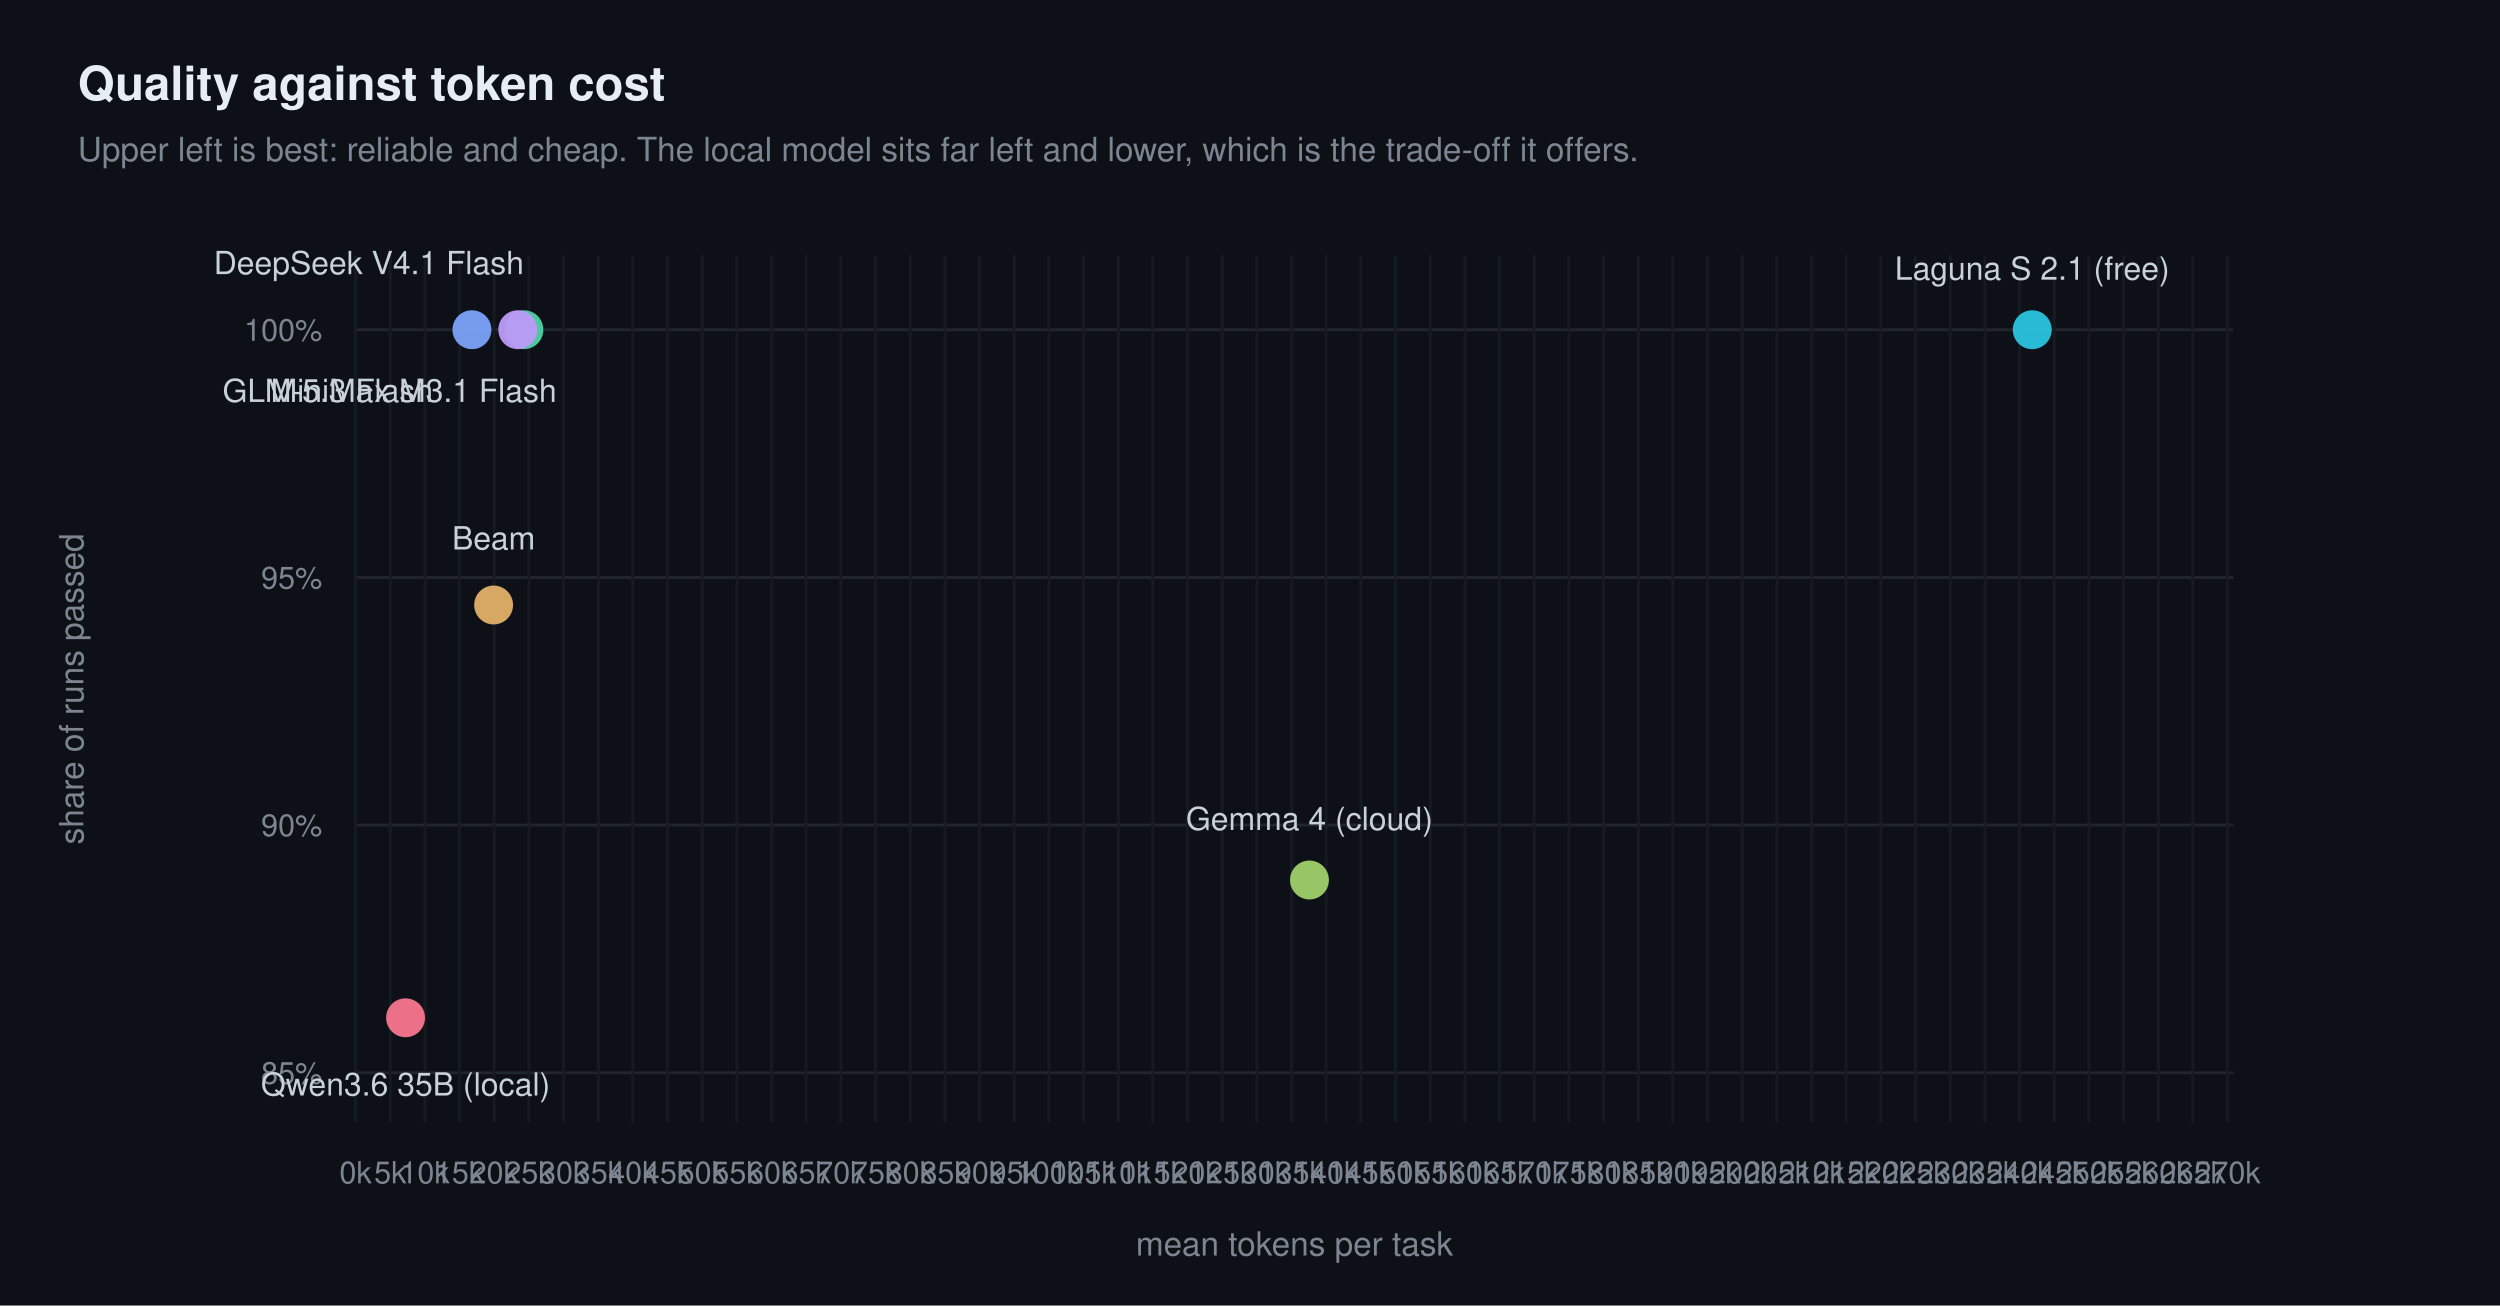
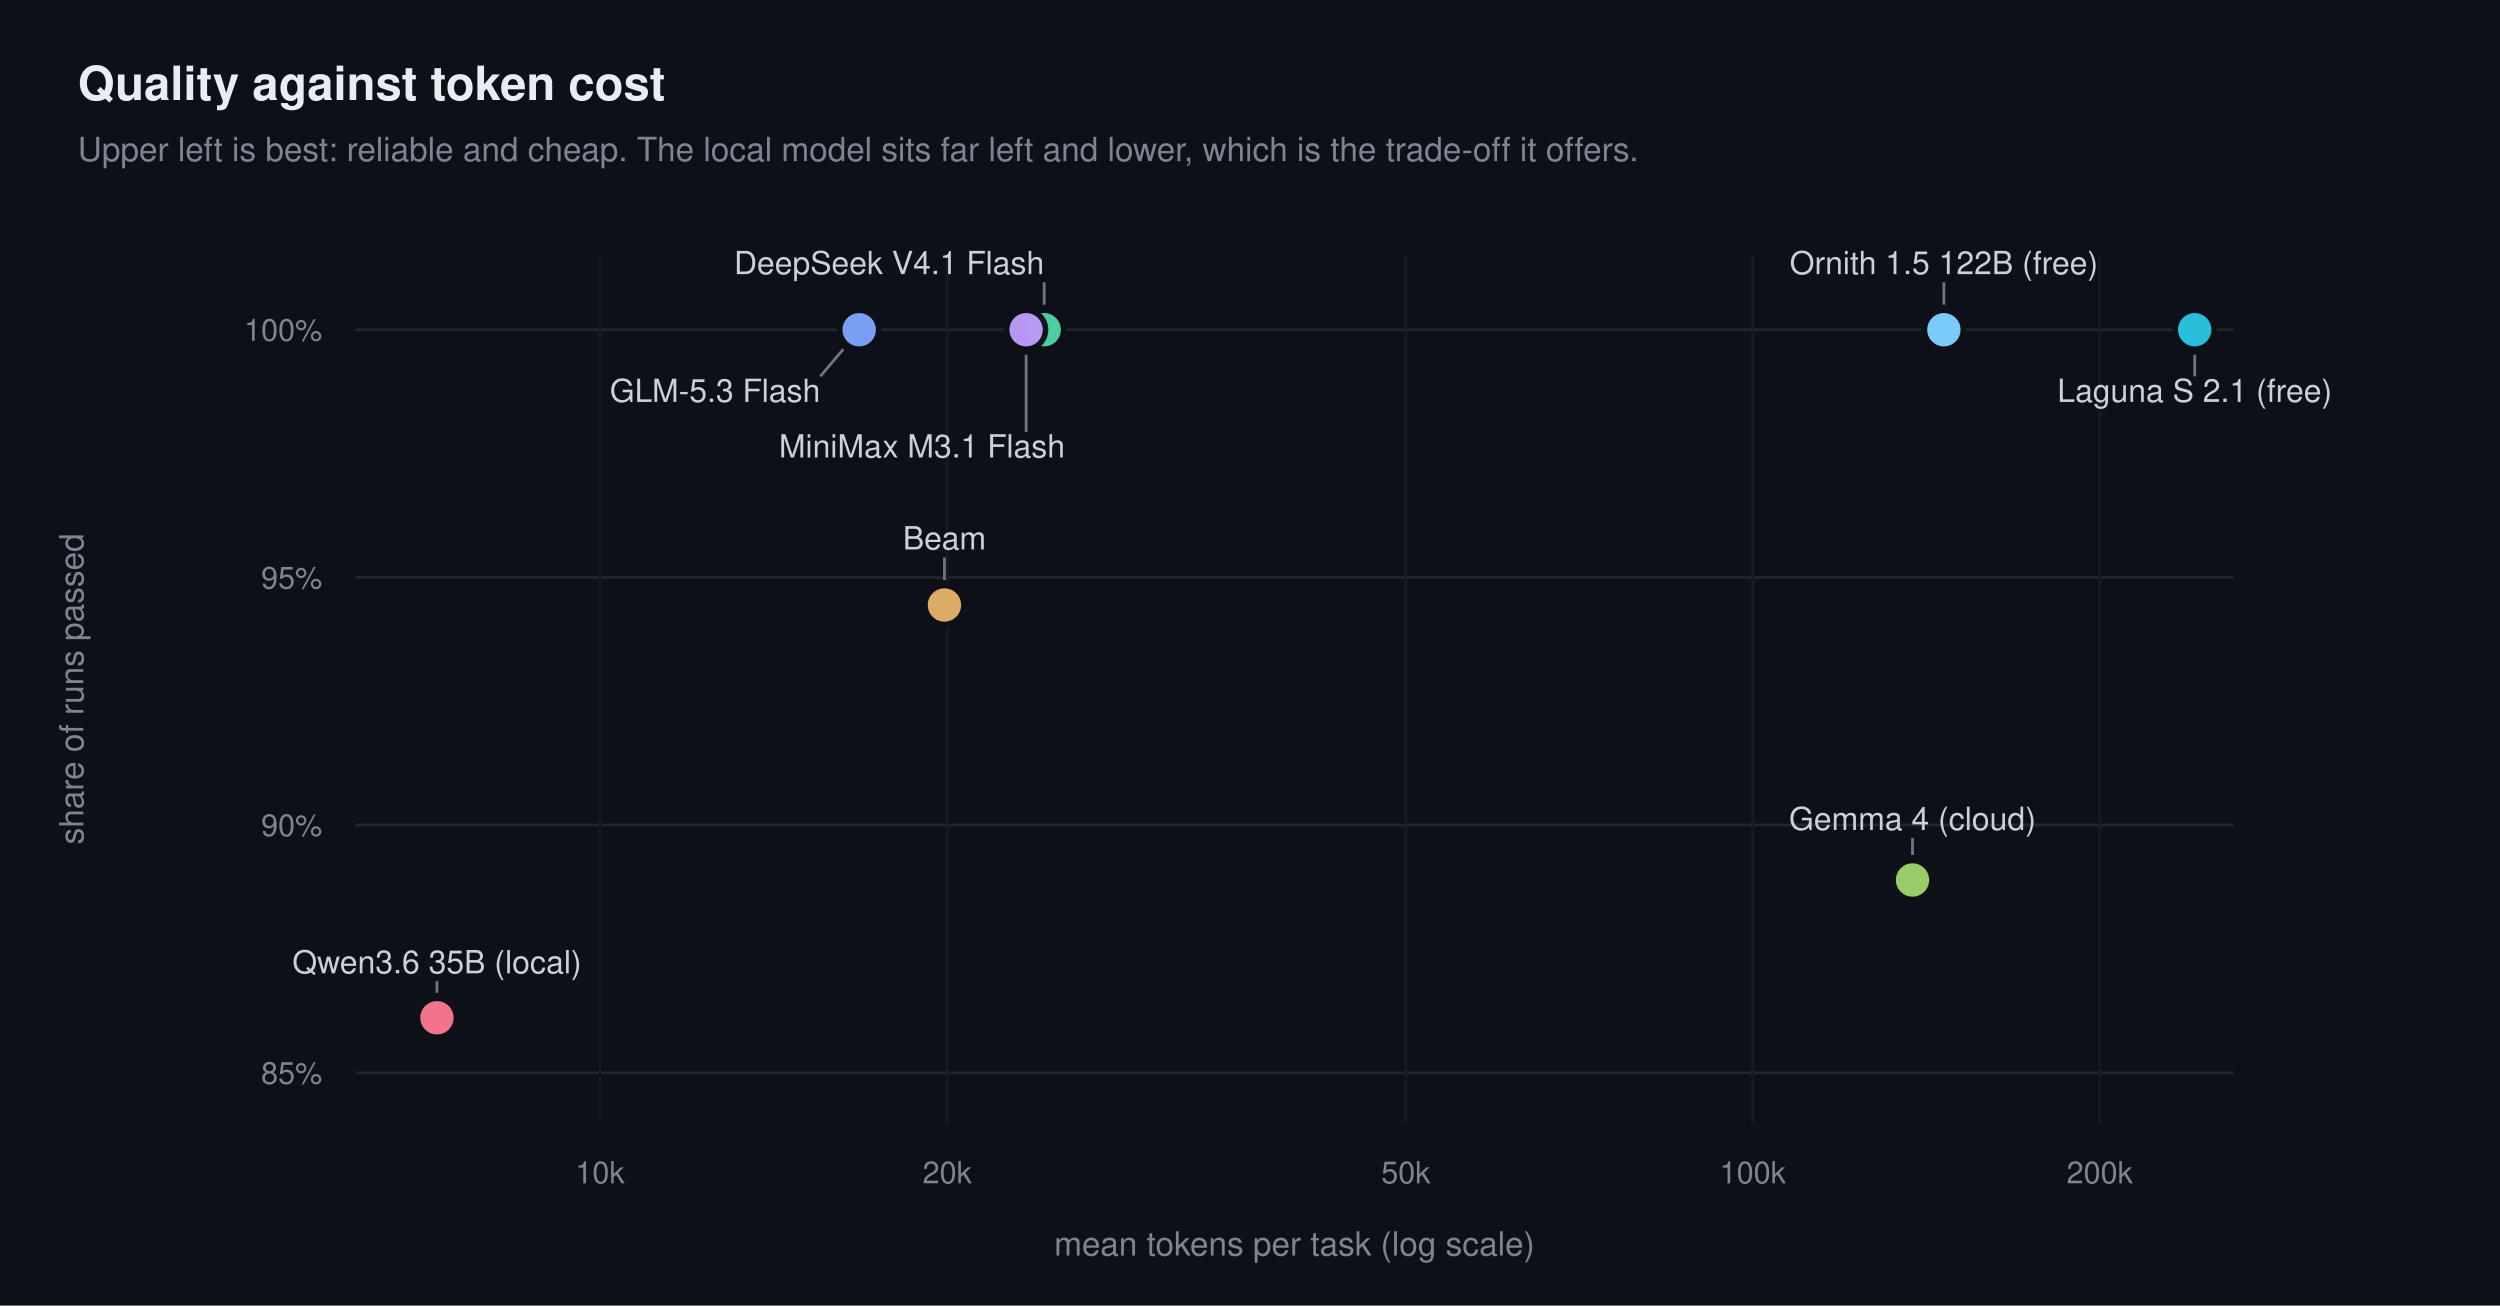
<svg xmlns="http://www.w3.org/2000/svg" width="900" height="470" viewBox="0 0 900 470" font-family="ui-sans-serif, -apple-system, Segoe UI, Helvetica, Arial, sans-serif">
  <rect width="100%" height="100%" fill="#0d1117" />
  <text x="28" y="36" fill="#e6edf3" font-size="17" font-weight="600">Quality against token cost</text>
  <text x="28" y="58" fill="#7d8590" font-size="12">Upper left is best: reliable and cheap. The local model sits far left and lower, which is the trade-off it offers.</text>
  <line x1="128" y1="386.2" x2="804" y2="386.2" stroke="#21262d" stroke-width="1" />
  <text x="116" y="390.2" fill="#7d8590" font-size="11" text-anchor="end">85%</text>
  <line x1="128" y1="297.0" x2="804" y2="297.0" stroke="#21262d" stroke-width="1" />
  <text x="116" y="301.0" fill="#7d8590" font-size="11" text-anchor="end">90%</text>
  <line x1="128" y1="207.9" x2="804" y2="207.9" stroke="#21262d" stroke-width="1" />
  <text x="116" y="211.9" fill="#7d8590" font-size="11" text-anchor="end">95%</text>
  <line x1="128" y1="118.7" x2="804" y2="118.7" stroke="#21262d" stroke-width="1" />
  <text x="116" y="122.7" fill="#7d8590" font-size="11" text-anchor="end">100%</text>
-   <line x1="128.0" y1="92" x2="128.0" y2="404" stroke="#161b22" stroke-width="1" />
-   <text x="128.0" y="426" fill="#7d8590" font-size="11" text-anchor="middle">0k</text>
-   <line x1="140.5" y1="92" x2="140.5" y2="404" stroke="#161b22" stroke-width="1" />
-   <text x="140.5" y="426" fill="#7d8590" font-size="11" text-anchor="middle">5k</text>
-   <line x1="153.0" y1="92" x2="153.0" y2="404" stroke="#161b22" stroke-width="1" />
-   <text x="153.0" y="426" fill="#7d8590" font-size="11" text-anchor="middle">10k</text>
-   <line x1="165.4" y1="92" x2="165.4" y2="404" stroke="#161b22" stroke-width="1" />
-   <text x="165.4" y="426" fill="#7d8590" font-size="11" text-anchor="middle">15k</text>
-   <line x1="177.9" y1="92" x2="177.9" y2="404" stroke="#161b22" stroke-width="1" />
-   <text x="177.9" y="426" fill="#7d8590" font-size="11" text-anchor="middle">20k</text>
-   <line x1="190.4" y1="92" x2="190.4" y2="404" stroke="#161b22" stroke-width="1" />
-   <text x="190.4" y="426" fill="#7d8590" font-size="11" text-anchor="middle">25k</text>
-   <line x1="202.9" y1="92" x2="202.9" y2="404" stroke="#161b22" stroke-width="1" />
-   <text x="202.9" y="426" fill="#7d8590" font-size="11" text-anchor="middle">30k</text>
-   <line x1="215.4" y1="92" x2="215.4" y2="404" stroke="#161b22" stroke-width="1" />
-   <text x="215.4" y="426" fill="#7d8590" font-size="11" text-anchor="middle">35k</text>
-   <line x1="227.8" y1="92" x2="227.8" y2="404" stroke="#161b22" stroke-width="1" />
-   <text x="227.8" y="426" fill="#7d8590" font-size="11" text-anchor="middle">40k</text>
-   <line x1="240.3" y1="92" x2="240.3" y2="404" stroke="#161b22" stroke-width="1" />
-   <text x="240.3" y="426" fill="#7d8590" font-size="11" text-anchor="middle">45k</text>
-   <line x1="252.8" y1="92" x2="252.8" y2="404" stroke="#161b22" stroke-width="1" />
-   <text x="252.8" y="426" fill="#7d8590" font-size="11" text-anchor="middle">50k</text>
-   <line x1="265.3" y1="92" x2="265.3" y2="404" stroke="#161b22" stroke-width="1" />
-   <text x="265.3" y="426" fill="#7d8590" font-size="11" text-anchor="middle">55k</text>
-   <line x1="277.8" y1="92" x2="277.8" y2="404" stroke="#161b22" stroke-width="1" />
-   <text x="277.8" y="426" fill="#7d8590" font-size="11" text-anchor="middle">60k</text>
-   <line x1="290.2" y1="92" x2="290.2" y2="404" stroke="#161b22" stroke-width="1" />
-   <text x="290.2" y="426" fill="#7d8590" font-size="11" text-anchor="middle">65k</text>
-   <line x1="302.7" y1="92" x2="302.7" y2="404" stroke="#161b22" stroke-width="1" />
-   <text x="302.7" y="426" fill="#7d8590" font-size="11" text-anchor="middle">70k</text>
-   <line x1="315.2" y1="92" x2="315.2" y2="404" stroke="#161b22" stroke-width="1" />
-   <text x="315.2" y="426" fill="#7d8590" font-size="11" text-anchor="middle">75k</text>
-   <line x1="327.7" y1="92" x2="327.7" y2="404" stroke="#161b22" stroke-width="1" />
-   <text x="327.7" y="426" fill="#7d8590" font-size="11" text-anchor="middle">80k</text>
-   <line x1="340.2" y1="92" x2="340.2" y2="404" stroke="#161b22" stroke-width="1" />
-   <text x="340.2" y="426" fill="#7d8590" font-size="11" text-anchor="middle">85k</text>
-   <line x1="352.6" y1="92" x2="352.6" y2="404" stroke="#161b22" stroke-width="1" />
-   <text x="352.6" y="426" fill="#7d8590" font-size="11" text-anchor="middle">90k</text>
-   <line x1="365.1" y1="92" x2="365.1" y2="404" stroke="#161b22" stroke-width="1" />
-   <text x="365.1" y="426" fill="#7d8590" font-size="11" text-anchor="middle">95k</text>
-   <line x1="377.6" y1="92" x2="377.6" y2="404" stroke="#161b22" stroke-width="1" />
-   <text x="377.6" y="426" fill="#7d8590" font-size="11" text-anchor="middle">100k</text>
-   <line x1="390.1" y1="92" x2="390.1" y2="404" stroke="#161b22" stroke-width="1" />
-   <text x="390.1" y="426" fill="#7d8590" font-size="11" text-anchor="middle">105k</text>
-   <line x1="402.6" y1="92" x2="402.6" y2="404" stroke="#161b22" stroke-width="1" />
-   <text x="402.6" y="426" fill="#7d8590" font-size="11" text-anchor="middle">110k</text>
-   <line x1="415.0" y1="92" x2="415.0" y2="404" stroke="#161b22" stroke-width="1" />
-   <text x="415.0" y="426" fill="#7d8590" font-size="11" text-anchor="middle">115k</text>
-   <line x1="427.5" y1="92" x2="427.5" y2="404" stroke="#161b22" stroke-width="1" />
-   <text x="427.5" y="426" fill="#7d8590" font-size="11" text-anchor="middle">120k</text>
-   <line x1="440.0" y1="92" x2="440.0" y2="404" stroke="#161b22" stroke-width="1" />
-   <text x="440.0" y="426" fill="#7d8590" font-size="11" text-anchor="middle">125k</text>
-   <line x1="452.5" y1="92" x2="452.5" y2="404" stroke="#161b22" stroke-width="1" />
-   <text x="452.5" y="426" fill="#7d8590" font-size="11" text-anchor="middle">130k</text>
-   <line x1="465.0" y1="92" x2="465.0" y2="404" stroke="#161b22" stroke-width="1" />
-   <text x="465.0" y="426" fill="#7d8590" font-size="11" text-anchor="middle">135k</text>
-   <line x1="477.4" y1="92" x2="477.4" y2="404" stroke="#161b22" stroke-width="1" />
-   <text x="477.4" y="426" fill="#7d8590" font-size="11" text-anchor="middle">140k</text>
-   <line x1="489.9" y1="92" x2="489.9" y2="404" stroke="#161b22" stroke-width="1" />
-   <text x="489.9" y="426" fill="#7d8590" font-size="11" text-anchor="middle">145k</text>
-   <line x1="502.4" y1="92" x2="502.4" y2="404" stroke="#161b22" stroke-width="1" />
-   <text x="502.4" y="426" fill="#7d8590" font-size="11" text-anchor="middle">150k</text>
-   <line x1="514.9" y1="92" x2="514.9" y2="404" stroke="#161b22" stroke-width="1" />
-   <text x="514.9" y="426" fill="#7d8590" font-size="11" text-anchor="middle">155k</text>
-   <line x1="527.4" y1="92" x2="527.4" y2="404" stroke="#161b22" stroke-width="1" />
-   <text x="527.4" y="426" fill="#7d8590" font-size="11" text-anchor="middle">160k</text>
-   <line x1="539.8" y1="92" x2="539.8" y2="404" stroke="#161b22" stroke-width="1" />
-   <text x="539.8" y="426" fill="#7d8590" font-size="11" text-anchor="middle">165k</text>
-   <line x1="552.3" y1="92" x2="552.3" y2="404" stroke="#161b22" stroke-width="1" />
-   <text x="552.3" y="426" fill="#7d8590" font-size="11" text-anchor="middle">170k</text>
-   <line x1="564.8" y1="92" x2="564.8" y2="404" stroke="#161b22" stroke-width="1" />
-   <text x="564.8" y="426" fill="#7d8590" font-size="11" text-anchor="middle">175k</text>
-   <line x1="577.3" y1="92" x2="577.3" y2="404" stroke="#161b22" stroke-width="1" />
-   <text x="577.3" y="426" fill="#7d8590" font-size="11" text-anchor="middle">180k</text>
-   <line x1="589.8" y1="92" x2="589.8" y2="404" stroke="#161b22" stroke-width="1" />
-   <text x="589.8" y="426" fill="#7d8590" font-size="11" text-anchor="middle">185k</text>
-   <line x1="602.2" y1="92" x2="602.2" y2="404" stroke="#161b22" stroke-width="1" />
-   <text x="602.2" y="426" fill="#7d8590" font-size="11" text-anchor="middle">190k</text>
-   <line x1="614.7" y1="92" x2="614.7" y2="404" stroke="#161b22" stroke-width="1" />
-   <text x="614.7" y="426" fill="#7d8590" font-size="11" text-anchor="middle">195k</text>
-   <line x1="627.2" y1="92" x2="627.2" y2="404" stroke="#161b22" stroke-width="1" />
-   <text x="627.2" y="426" fill="#7d8590" font-size="11" text-anchor="middle">200k</text>
-   <line x1="639.7" y1="92" x2="639.7" y2="404" stroke="#161b22" stroke-width="1" />
-   <text x="639.7" y="426" fill="#7d8590" font-size="11" text-anchor="middle">205k</text>
-   <line x1="652.2" y1="92" x2="652.2" y2="404" stroke="#161b22" stroke-width="1" />
-   <text x="652.2" y="426" fill="#7d8590" font-size="11" text-anchor="middle">210k</text>
-   <line x1="664.6" y1="92" x2="664.6" y2="404" stroke="#161b22" stroke-width="1" />
-   <text x="664.6" y="426" fill="#7d8590" font-size="11" text-anchor="middle">215k</text>
-   <line x1="677.1" y1="92" x2="677.1" y2="404" stroke="#161b22" stroke-width="1" />
-   <text x="677.1" y="426" fill="#7d8590" font-size="11" text-anchor="middle">220k</text>
-   <line x1="689.6" y1="92" x2="689.6" y2="404" stroke="#161b22" stroke-width="1" />
-   <text x="689.6" y="426" fill="#7d8590" font-size="11" text-anchor="middle">225k</text>
-   <line x1="702.1" y1="92" x2="702.1" y2="404" stroke="#161b22" stroke-width="1" />
-   <text x="702.1" y="426" fill="#7d8590" font-size="11" text-anchor="middle">230k</text>
-   <line x1="714.6" y1="92" x2="714.6" y2="404" stroke="#161b22" stroke-width="1" />
-   <text x="714.6" y="426" fill="#7d8590" font-size="11" text-anchor="middle">235k</text>
-   <line x1="727.0" y1="92" x2="727.0" y2="404" stroke="#161b22" stroke-width="1" />
-   <text x="727.0" y="426" fill="#7d8590" font-size="11" text-anchor="middle">240k</text>
-   <line x1="739.5" y1="92" x2="739.5" y2="404" stroke="#161b22" stroke-width="1" />
-   <text x="739.5" y="426" fill="#7d8590" font-size="11" text-anchor="middle">245k</text>
-   <line x1="752.0" y1="92" x2="752.0" y2="404" stroke="#161b22" stroke-width="1" />
-   <text x="752.0" y="426" fill="#7d8590" font-size="11" text-anchor="middle">250k</text>
-   <line x1="764.5" y1="92" x2="764.5" y2="404" stroke="#161b22" stroke-width="1" />
-   <text x="764.5" y="426" fill="#7d8590" font-size="11" text-anchor="middle">255k</text>
-   <line x1="777.0" y1="92" x2="777.0" y2="404" stroke="#161b22" stroke-width="1" />
-   <text x="777.0" y="426" fill="#7d8590" font-size="11" text-anchor="middle">260k</text>
-   <line x1="789.4" y1="92" x2="789.4" y2="404" stroke="#161b22" stroke-width="1" />
-   <text x="789.4" y="426" fill="#7d8590" font-size="11" text-anchor="middle">265k</text>
-   <line x1="801.9" y1="92" x2="801.9" y2="404" stroke="#161b22" stroke-width="1" />
-   <text x="801.9" y="426" fill="#7d8590" font-size="11" text-anchor="middle">270k</text>
-   <text x="466" y="452" fill="#7d8590" font-size="12" text-anchor="middle">mean tokens per task</text>
+   <line x1="216.0" y1="92" x2="216.0" y2="404" stroke="#161b22" stroke-width="1" />
+   <text x="216.0" y="426" fill="#7d8590" font-size="11" text-anchor="middle">10k</text>
+   <line x1="341.0" y1="92" x2="341.0" y2="404" stroke="#161b22" stroke-width="1" />
+   <text x="341.0" y="426" fill="#7d8590" font-size="11" text-anchor="middle">20k</text>
+   <line x1="506.1" y1="92" x2="506.1" y2="404" stroke="#161b22" stroke-width="1" />
+   <text x="506.1" y="426" fill="#7d8590" font-size="11" text-anchor="middle">50k</text>
+   <line x1="631.0" y1="92" x2="631.0" y2="404" stroke="#161b22" stroke-width="1" />
+   <text x="631.0" y="426" fill="#7d8590" font-size="11" text-anchor="middle">100k</text>
+   <line x1="755.9" y1="92" x2="755.9" y2="404" stroke="#161b22" stroke-width="1" />
+   <text x="755.9" y="426" fill="#7d8590" font-size="11" text-anchor="middle">200k</text>
+   <text x="466" y="452" fill="#7d8590" font-size="12" text-anchor="middle">mean tokens per task (log scale)</text>
  <text x="30" y="248" fill="#7d8590" font-size="12" text-anchor="middle" transform="rotate(-90 30 248)">share of runs passed</text>
-   <circle cx="188.6" cy="118.7" r="7" fill="#4fd1a5" opacity="0.95" />
-   <text x="188.6" y="98.7" fill="#c9d1d9" font-size="11.5" text-anchor="end">DeepSeek V4.1 Flash</text>
-   <circle cx="169.9" cy="118.7" r="7" fill="#7aa2f7" opacity="0.95" />
-   <text x="155.9" y="144.7" fill="#c9d1d9" font-size="11.5" text-anchor="end">GLM-5.3 Flash</text>
-   <circle cx="186.4" cy="118.7" r="7" fill="#bb9af7" opacity="0.95" />
-   <text x="200.4" y="144.7" fill="#c9d1d9" font-size="11.5" text-anchor="end">MiniMax M3.1 Flash</text>
-   <circle cx="177.7" cy="217.8" r="7" fill="#e0af68" opacity="0.95" />
-   <text x="177.7" y="197.8" fill="#c9d1d9" font-size="11.5" text-anchor="middle">Beam</text>
-   <circle cx="146.0" cy="366.4" r="7" fill="#f7768e" opacity="0.95" />
-   <text x="146.0" y="394.4" fill="#c9d1d9" font-size="11.5" text-anchor="middle">Qwen3.6 35B (local)</text>
-   <circle cx="471.4" cy="316.8" r="7" fill="#9ece6a" opacity="0.95" />
-   <text x="471.4" y="298.8" fill="#c9d1d9" font-size="11.5" text-anchor="middle">Gemma 4 (cloud)</text>
-   <circle cx="731.6" cy="118.7" r="7" fill="#2ac3de" opacity="0.95" />
-   <text x="731.6" y="100.7" fill="#c9d1d9" font-size="11.5" text-anchor="middle">Laguna S 2.1 (free)</text>
+   <circle cx="375.9" cy="118.7" r="7" fill="#4fd1a5" stroke="#0d1117" stroke-width="2" opacity="0.98" />
+   <circle cx="309.3" cy="118.7" r="7" fill="#7aa2f7" stroke="#0d1117" stroke-width="2" opacity="0.98" />
+   <circle cx="369.4" cy="118.7" r="7" fill="#bb9af7" stroke="#0d1117" stroke-width="2" opacity="0.98" />
+   <circle cx="699.8" cy="118.7" r="7" fill="#7dcfff" stroke="#0d1117" stroke-width="2" opacity="0.98" />
+   <circle cx="790.1" cy="118.7" r="7" fill="#2ac3de" stroke="#0d1117" stroke-width="2" opacity="0.98" />
+   <circle cx="340.0" cy="217.8" r="7" fill="#e0af68" stroke="#0d1117" stroke-width="2" opacity="0.98" />
+   <circle cx="688.5" cy="316.8" r="7" fill="#9ece6a" stroke="#0d1117" stroke-width="2" opacity="0.98" />
+   <circle cx="157.3" cy="366.4" r="7" fill="#f7768e" stroke="#0d1117" stroke-width="2" opacity="0.98" />
+   <line x1="375.9" y1="109.7" x2="375.9" y2="101.6" stroke="#6e7681" stroke-width="1" />
+   <text x="375.9" y="98.7" fill="#c9d1d9" font-size="11.5" text-anchor="end">DeepSeek V4.1 Flash</text>
+   <line x1="699.8" y1="109.7" x2="699.8" y2="101.6" stroke="#6e7681" stroke-width="1" />
+   <text x="699.8" y="98.7" fill="#c9d1d9" font-size="11.5" text-anchor="middle">Ornith 1.5 122B (free)</text>
+   <line x1="790.1" y1="127.7" x2="790.1" y2="135.5" stroke="#6e7681" stroke-width="1" />
+   <text x="790.1" y="144.7" fill="#c9d1d9" font-size="11.5" text-anchor="middle">Laguna S 2.1 (free)</text>
+   <line x1="303.6" y1="125.7" x2="295.3" y2="135.5" stroke="#6e7681" stroke-width="1" />
+   <text x="295.3" y="144.7" fill="#c9d1d9" font-size="11.5" text-anchor="end">GLM-5.3 Flash</text>
+   <line x1="369.4" y1="127.7" x2="369.4" y2="155.5" stroke="#6e7681" stroke-width="1" />
+   <text x="383.4" y="164.7" fill="#c9d1d9" font-size="11.5" text-anchor="end">MiniMax M3.1 Flash</text>
+   <line x1="340.0" y1="208.8" x2="340.0" y2="200.7" stroke="#6e7681" stroke-width="1" />
+   <text x="340.0" y="197.8" fill="#c9d1d9" font-size="11.5" text-anchor="middle">Beam</text>
+   <line x1="688.5" y1="307.8" x2="688.5" y2="301.7" stroke="#6e7681" stroke-width="1" />
+   <text x="688.5" y="298.8" fill="#c9d1d9" font-size="11.5" text-anchor="middle">Gemma 4 (cloud)</text>
+   <line x1="157.3" y1="357.4" x2="157.3" y2="353.2" stroke="#6e7681" stroke-width="1" />
+   <text x="157.3" y="350.4" fill="#c9d1d9" font-size="11.5" text-anchor="middle">Qwen3.6 35B (local)</text>
</svg>
